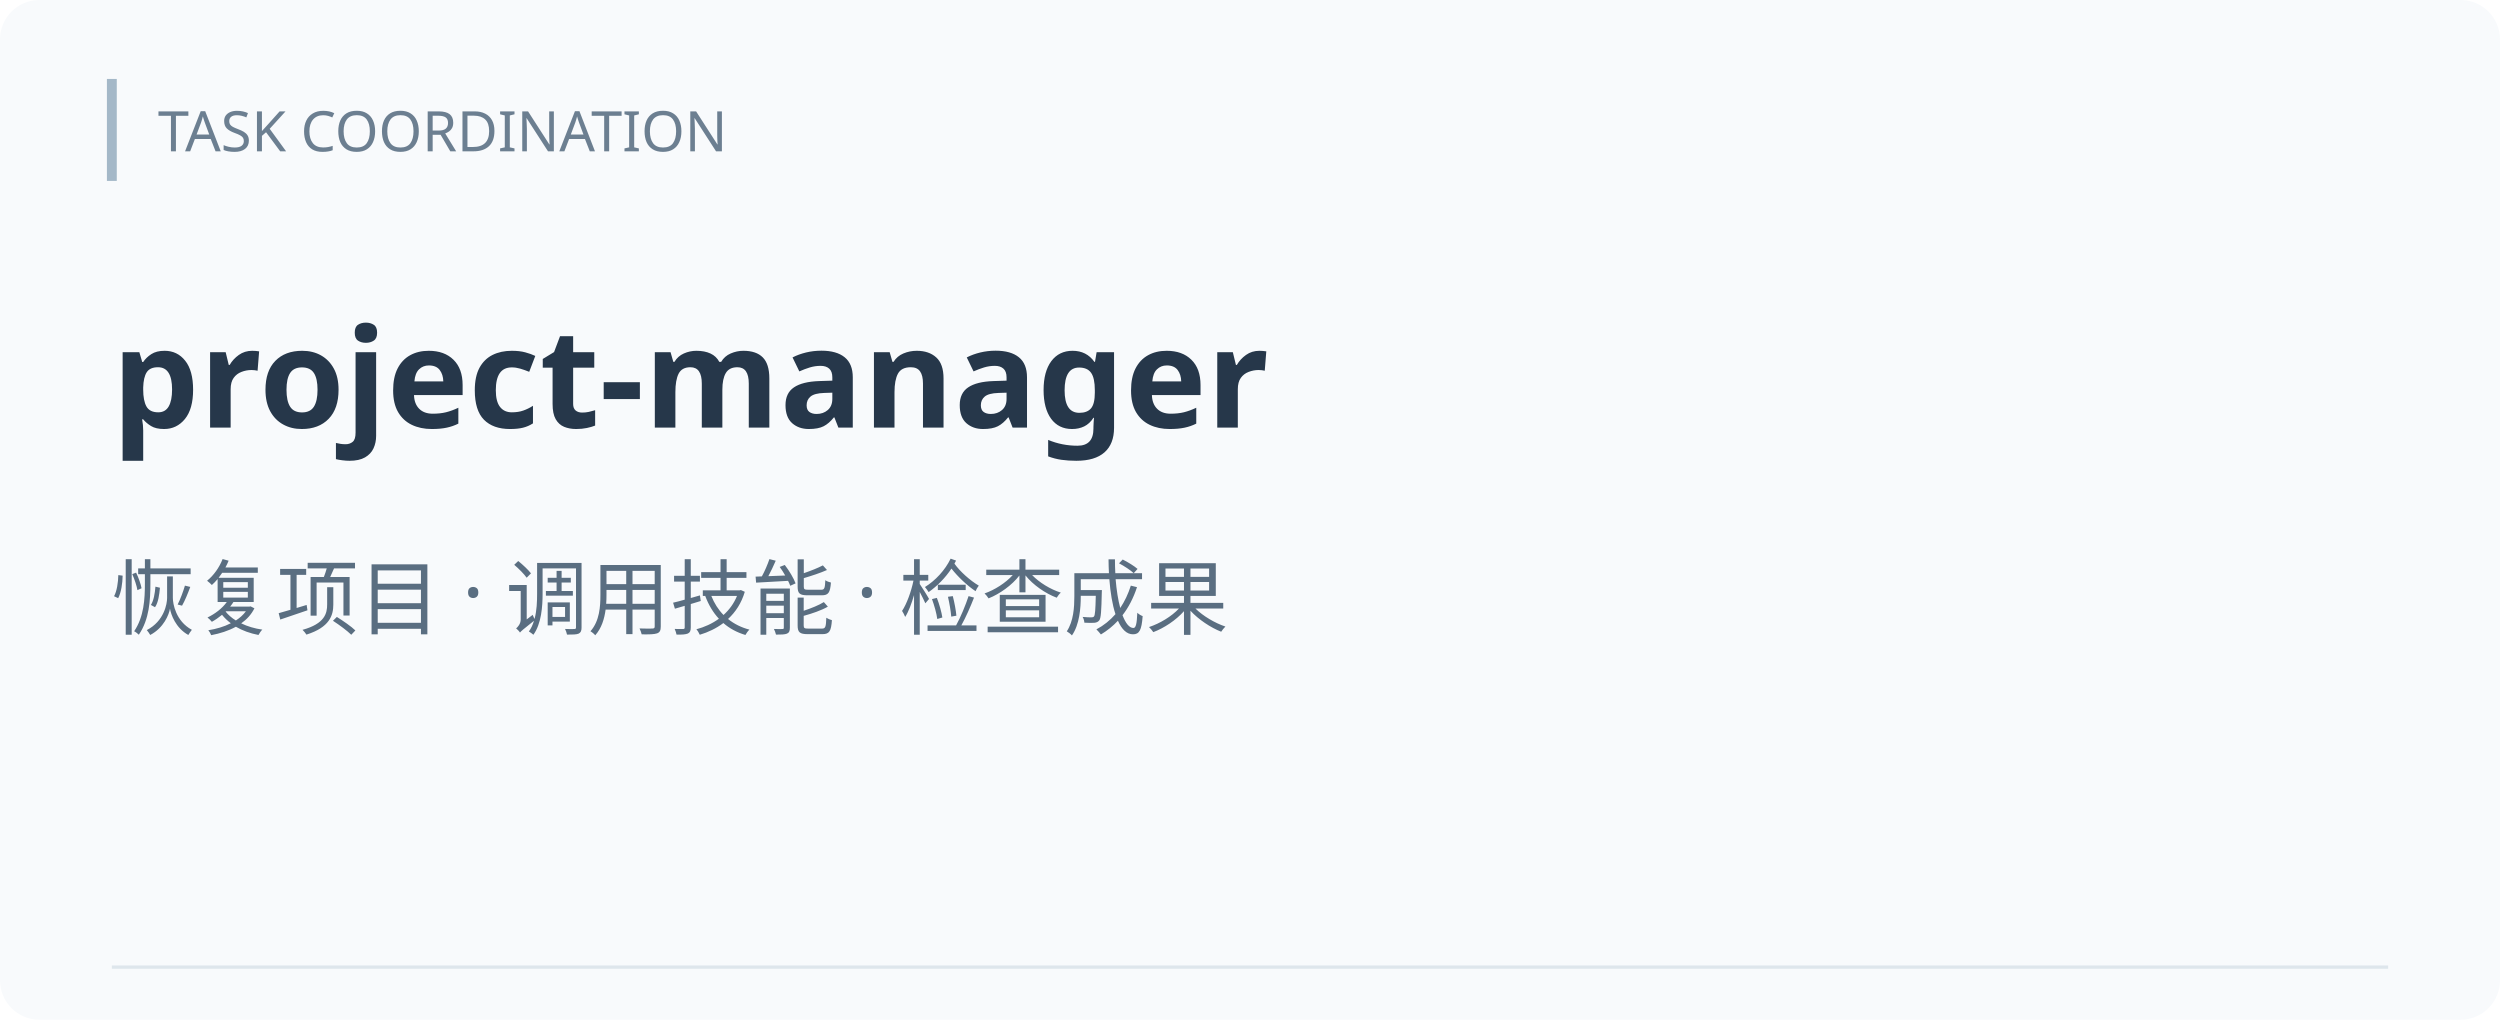
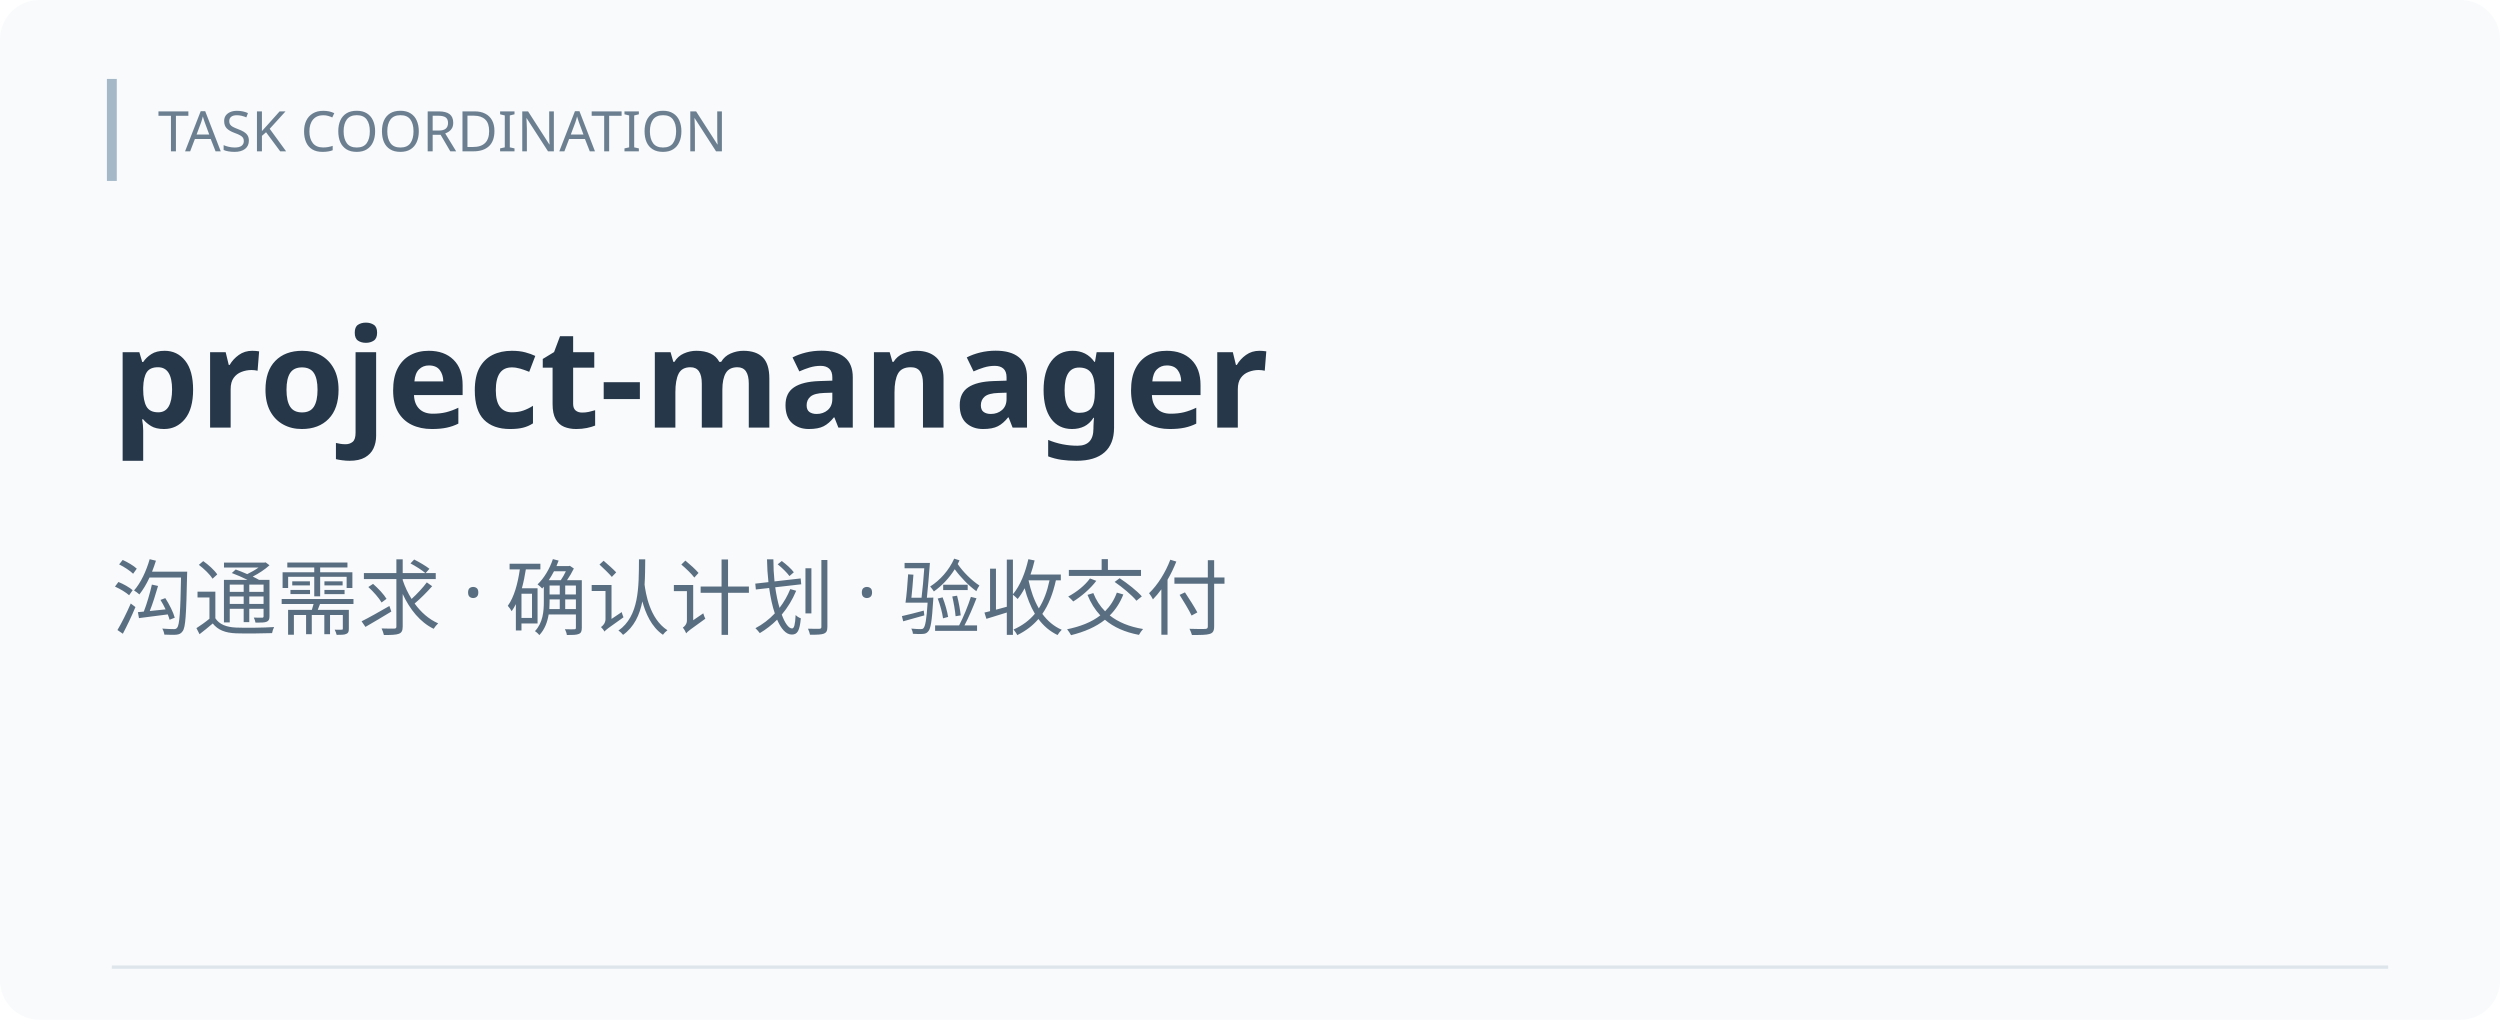
<svg xmlns="http://www.w3.org/2000/svg" width="760" height="310" viewBox="0 0 760 310" role="img">
  <rect width="760" height="310" rx="12" fill="#F8FAFC" />
  <path d="M34,24 L34,55" stroke="#A4B8C8" stroke-width="3" />
  <text x="48" y="46" font-family="Microsoft YaHei,Segoe UI,sans-serif" font-size="17" fill="#6C7F91" font-weight="500">TASK COORDINATION</text>
  <text x="34" y="130" font-family="Microsoft YaHei,Segoe UI,sans-serif" font-size="42" fill="#26374A" font-weight="600">project-manager</text>
-   <text x="34" y="191" font-family="Microsoft YaHei,Segoe UI,sans-serif" font-size="25" fill="#5A6E81" font-weight="400">恢复项目 · 调用技能 · 检查成果</text>
+   <text x="34" y="191" font-family="Microsoft YaHei,Segoe UI,sans-serif" font-size="25" fill="#5A6E81" font-weight="400">沟通需求 · 确认计划 · 验收交付</text>
  <path d="M34,294 L726,294" stroke="#DEE6EC" stroke-width="1" />
</svg>
